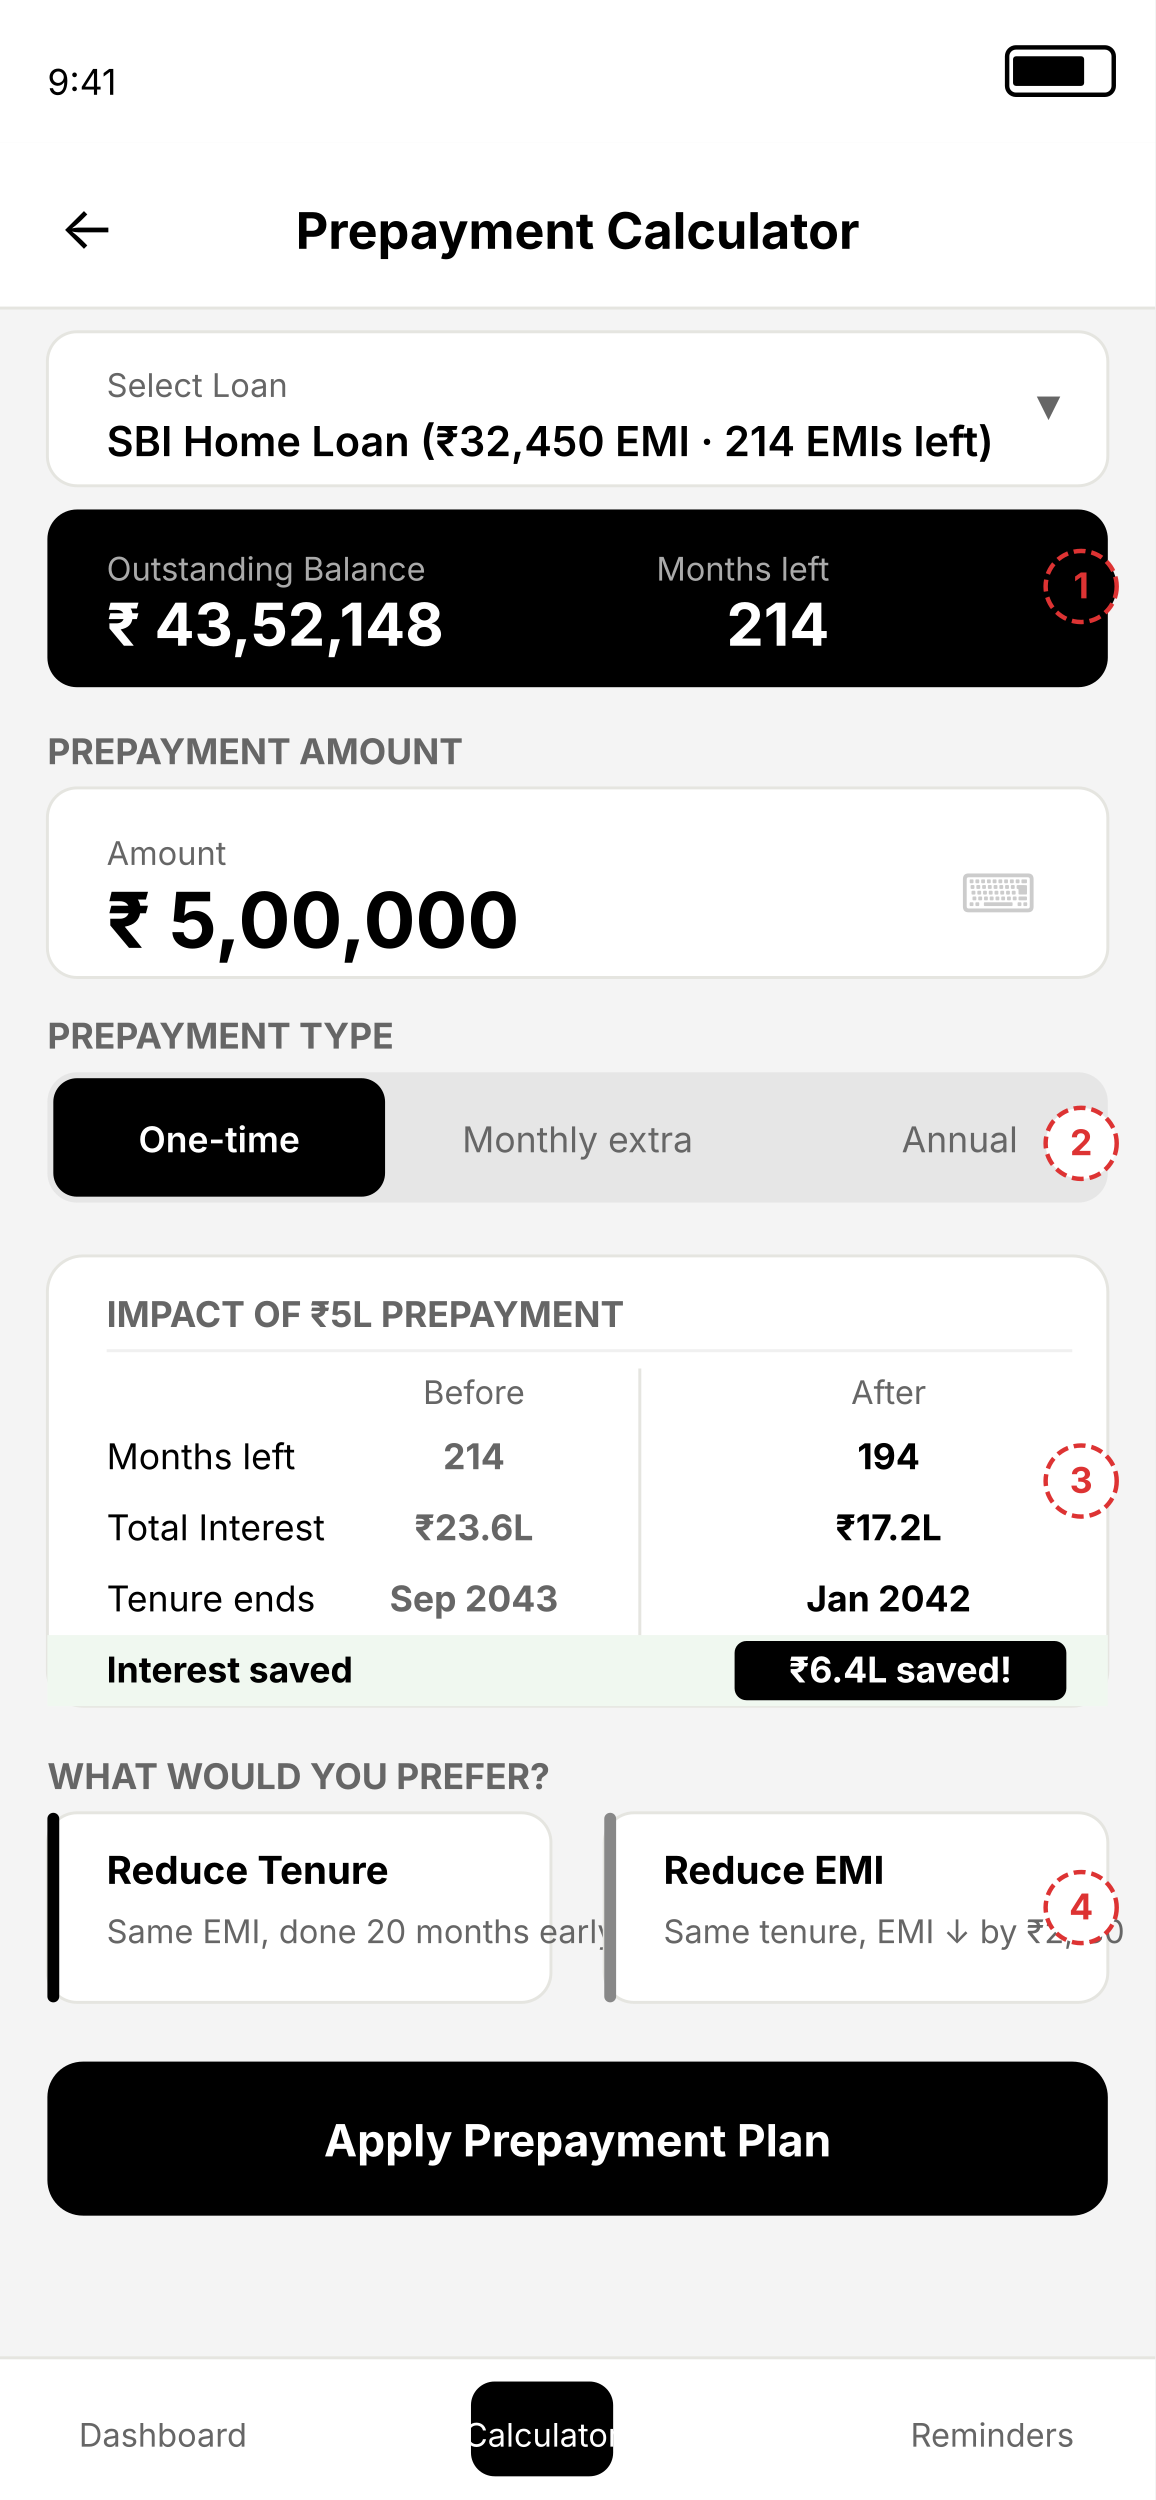
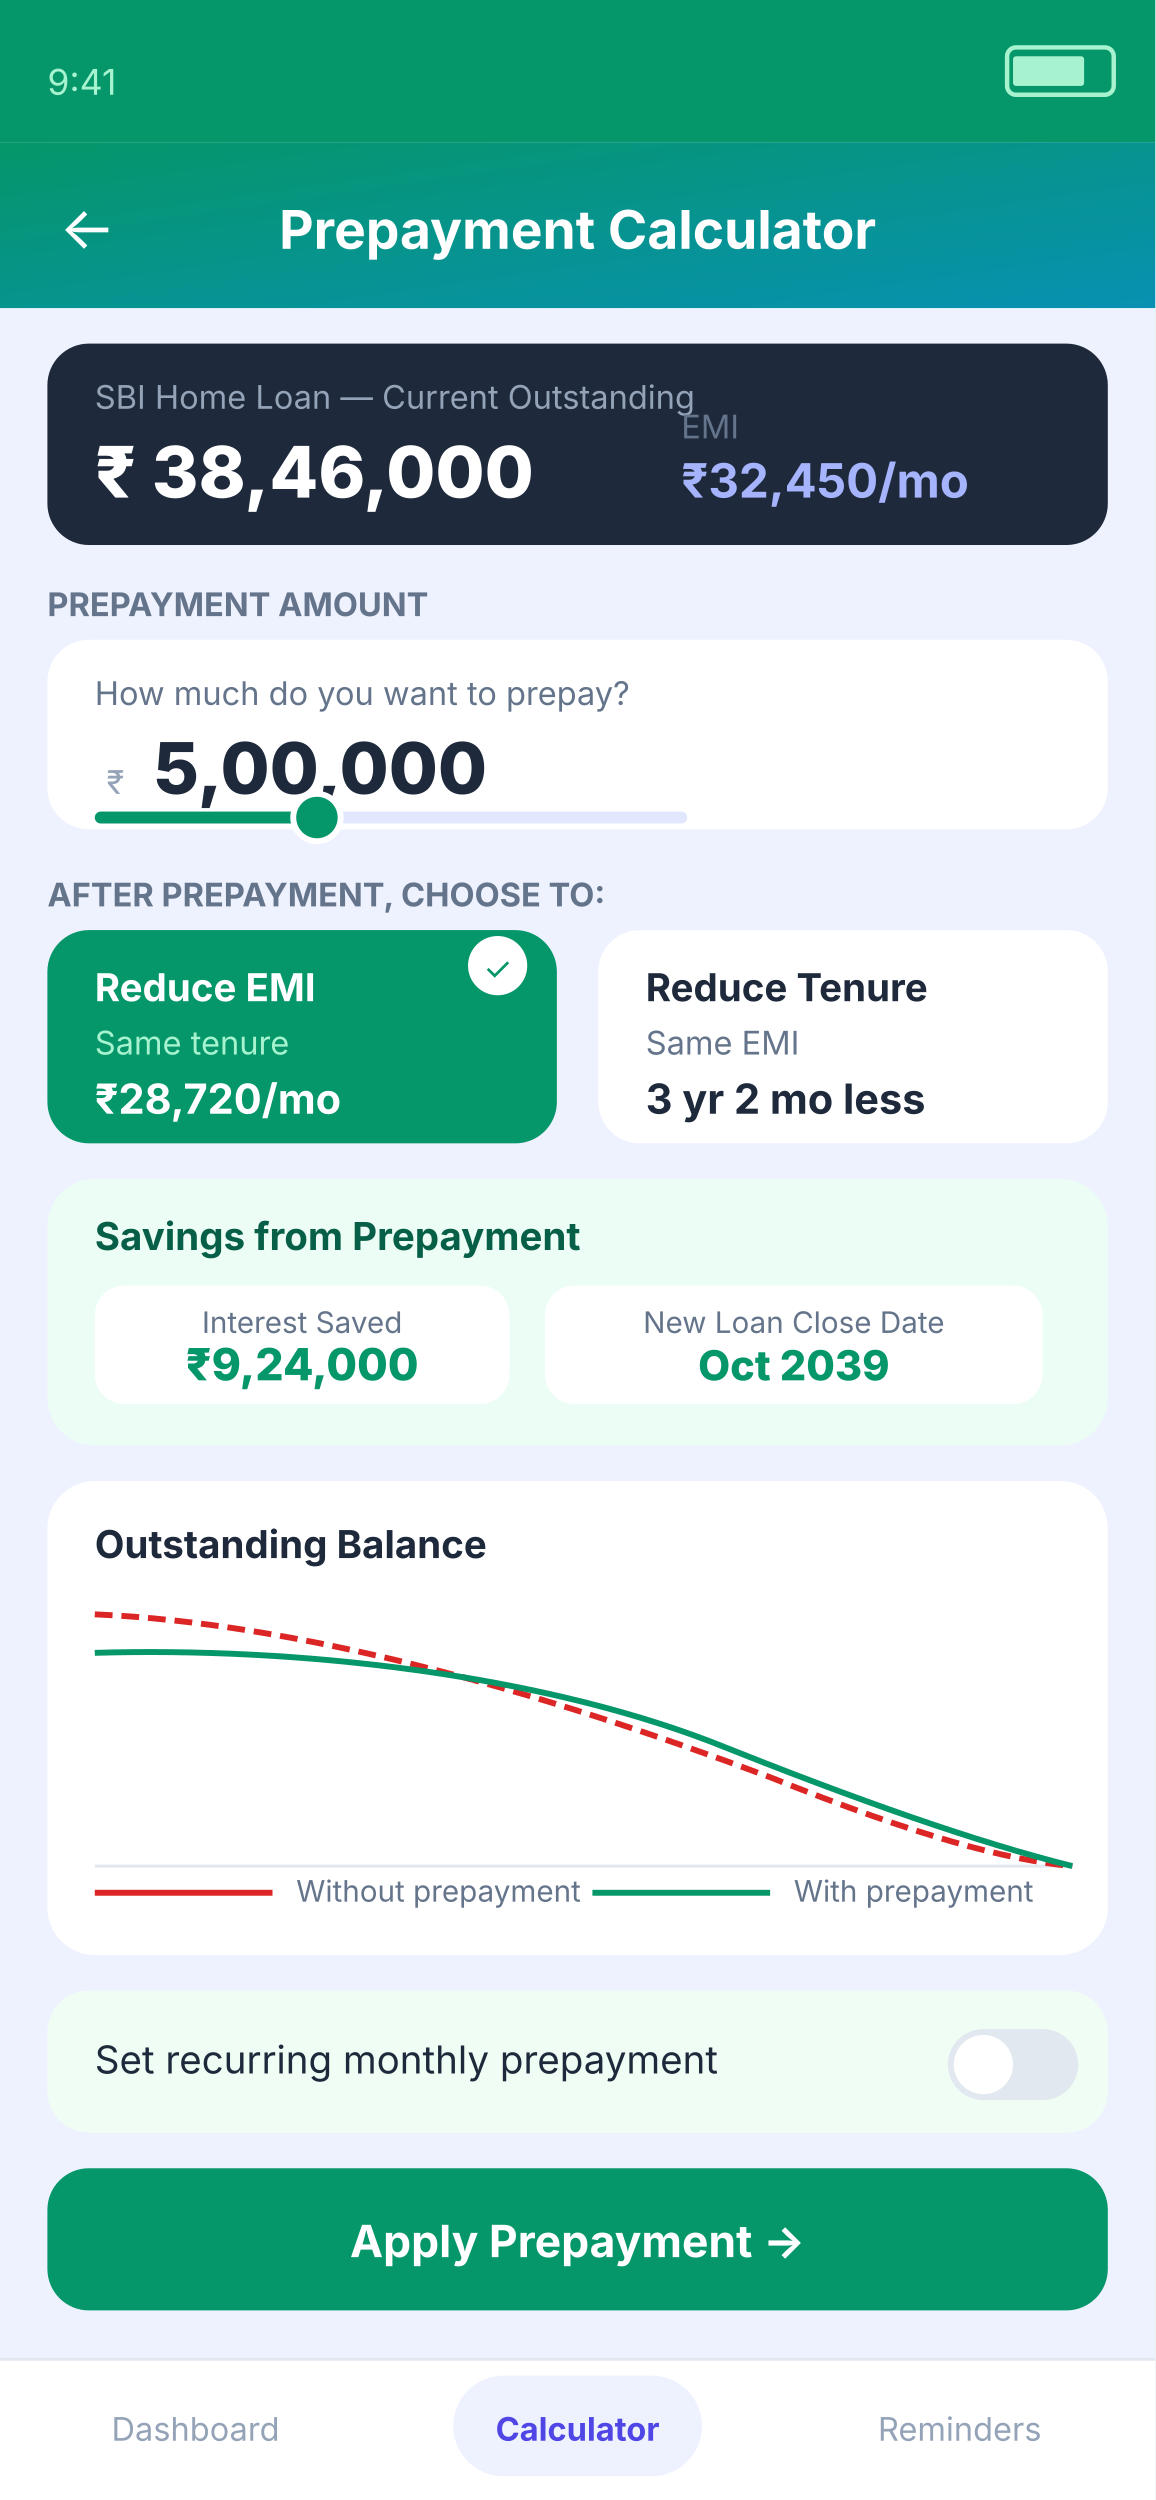
- <svg xmlns="http://www.w3.org/2000/svg" width="390" height="844" viewBox="0 0 390 844" font-family="-apple-system, system-ui, sans-serif" fill="#fff" stroke="#000" stroke-width="1.5">
-   <rect width="390" height="844" fill="#f4f4f4" stroke="none" />
-   <rect width="390" height="48" fill="#fff" stroke="none" />
-   <text x="16" y="32" font-size="12" stroke="none" fill="#000">9:41</text>
-   <rect x="340" y="16" width="36" height="16" rx="3" fill="none" stroke="#000" stroke-width="1.5" />
-   <rect x="342" y="19" width="24" height="10" rx="1" fill="#000" stroke="none" />
-   <rect x="0" y="48" width="390" height="56" fill="#fff" stroke="none" />
-   <line x1="0" y1="104" x2="390" y2="104" stroke="#e5e5e0" stroke-width="1" />
-   <text x="20" y="84" font-size="20" stroke="none" fill="#000">←</text>
-   <text x="195" y="84" font-size="17" font-weight="700" text-anchor="middle" stroke="none" fill="#000">Prepayment Calculator</text>
-   <rect x="16" y="112" width="358" height="52" rx="10" fill="#fff" stroke="#e5e5e0" stroke-width="1" />
-   <text x="36" y="134" font-size="11" stroke="none" fill="#666">Select Loan</text>
-   <text x="36" y="154" font-size="14" font-weight="600" stroke="none" fill="#000">SBI Home Loan  (₹32,450 EMI · 214 EMIs left)</text>
-   <text x="358" y="142" font-size="16" text-anchor="end" stroke="none" fill="#666">▾</text>
-   <rect x="16" y="172" width="358" height="60" rx="10" fill="#000" stroke="none" />
-   <text x="36" y="196" font-size="11" stroke="none" fill="#aaa">Outstanding Balance</text>
-   <text x="36" y="218" font-size="20" font-weight="700" stroke="none" fill="#fff">₹ 43,52,148</text>
-   <text x="280" y="196" font-size="11" text-anchor="end" stroke="none" fill="#aaa">Months left</text>
-   <text x="280" y="218" font-size="20" font-weight="700" text-anchor="end" stroke="none" fill="#fff">214</text>
-   <text x="16" y="258" font-size="12" font-weight="700" stroke="none" fill="#666">PREPAYMENT AMOUNT</text>
-   <rect x="16" y="266" width="358" height="64" rx="10" fill="#fff" stroke="#e5e5e0" stroke-width="1" />
-   <text x="36" y="292" font-size="11" stroke="none" fill="#666">Amount</text>
-   <text x="36" y="320" font-size="26" font-weight="700" stroke="none" fill="#000">₹ 5,00,000</text>
-   <text x="350" y="308" font-size="18" text-anchor="end" stroke="none" fill="#ccc">⌨</text>
-   <text x="16" y="354" font-size="12" font-weight="700" stroke="none" fill="#666">PREPAYMENT TYPE</text>
-   <rect x="16" y="362" width="358" height="44" rx="10" fill="#e6e6e6" stroke="none" />
-   <rect x="18" y="364" width="112" height="40" rx="8" fill="#000" stroke="none" />
-   <text x="74" y="389" font-size="12" font-weight="600" text-anchor="middle" stroke="none" fill="#fff">One-time</text>
-   <text x="195" y="389" font-size="12" text-anchor="middle" stroke="none" fill="#666">Monthly extra</text>
-   <text x="324" y="389" font-size="12" text-anchor="middle" stroke="none" fill="#666">Annual</text>
-   <rect x="16" y="424" width="358" height="152" rx="12" fill="#fff" stroke="#e5e5e0" stroke-width="1" />
-   <text x="36" y="448" font-size="12" font-weight="700" stroke="none" fill="#666">IMPACT OF ₹5L PREPAYMENT</text>
-   <line x1="36" y1="456" x2="362" y2="456" stroke="#f0f0f0" stroke-width="1" />
-   <text x="160" y="474" font-size="11" text-anchor="middle" stroke="none" fill="#666">Before</text>
-   <text x="300" y="474" font-size="11" text-anchor="middle" stroke="none" fill="#666">After</text>
-   <line x1="216" y1="462" x2="216" y2="564" stroke="#e5e5e0" stroke-width="1" />
-   <text x="36" y="496" font-size="12" stroke="none" fill="#000">Months left</text>
-   <text x="160" y="496" font-size="12" font-weight="700" text-anchor="middle" stroke="none" fill="#666">214</text>
-   <text x="300" y="496" font-size="12" font-weight="700" text-anchor="middle" stroke="none" fill="#000">194</text>
-   <text x="36" y="520" font-size="12" stroke="none" fill="#000">Total Interest</text>
-   <text x="160" y="520" font-size="12" font-weight="700" text-anchor="middle" stroke="none" fill="#666">₹23.6L</text>
-   <text x="300" y="520" font-size="12" font-weight="700" text-anchor="middle" stroke="none" fill="#000">₹17.2L</text>
-   <text x="36" y="544" font-size="12" stroke="none" fill="#000">Tenure ends</text>
-   <text x="160" y="544" font-size="12" font-weight="700" text-anchor="middle" stroke="none" fill="#666">Sep 2043</text>
-   <text x="300" y="544" font-size="12" font-weight="700" text-anchor="middle" stroke="none" fill="#000">Jan 2042</text>
-   <rect x="16" y="552" width="358" height="24" rx="0" fill="#f0f8f0" stroke="none" />
-   <text x="36" y="568" font-size="12" font-weight="700" stroke="none" fill="#000">Interest saved</text>
-   <rect x="248" y="554" width="112" height="20" rx="4" fill="#000" stroke="none" />
-   <text x="304" y="568" font-size="12" font-weight="700" text-anchor="middle" stroke="none" fill="#fff">₹6.4L saved!</text>
-   <text x="16" y="604" font-size="12" font-weight="700" stroke="none" fill="#666">WHAT WOULD YOU PREFER?</text>
-   <rect x="16" y="612" width="170" height="64" rx="10" fill="#fff" stroke="#e5e5e0" stroke-width="1" />
-   <rect x="16" y="612" width="4" height="64" rx="2" fill="#000" stroke="none" />
-   <text x="36" y="636" font-size="13" font-weight="700" stroke="none" fill="#000">Reduce Tenure</text>
-   <text x="36" y="656" font-size="11" stroke="none" fill="#666">Same EMI, done 20 months early</text>
-   <rect x="204" y="612" width="170" height="64" rx="10" fill="#fff" stroke="#e5e5e0" stroke-width="1" />
-   <rect x="204" y="612" width="4" height="64" rx="2" fill="#888" stroke="none" />
-   <text x="224" y="636" font-size="13" font-weight="700" stroke="none" fill="#000">Reduce EMI</text>
-   <text x="224" y="656" font-size="11" stroke="none" fill="#666">Same tenure, EMI ↓ by ₹2,180</text>
-   <rect x="16" y="696" width="358" height="52" rx="12" fill="#000" stroke="none" />
-   <text x="195" y="728" font-size="15" font-weight="700" text-anchor="middle" stroke="none" fill="#fff">Apply Prepayment Plan</text>
-   <rect x="0" y="796" width="390" height="48" fill="#fff" stroke="none" />
-   <line x1="0" y1="796" x2="390" y2="796" stroke="#e5e5e0" stroke-width="1" />
-   <text x="55" y="826" font-size="11" text-anchor="middle" stroke="none" fill="#666">Dashboard</text>
-   <g transform="translate(183, 808)">
-     <rect x="-24" y="-4" width="48" height="32" rx="8" fill="#000" stroke="none" />
-     <text x="0" y="18" font-size="11" text-anchor="middle" stroke="none" fill="#fff">Calculator</text>
-   </g>
-   <text x="335" y="826" font-size="11" text-anchor="middle" stroke="none" fill="#666">Reminders</text>
-   <circle cx="365" cy="198" r="12" fill="#000" stroke="#d33" stroke-dasharray="4 2" stroke-width="1.5" />
-   <text x="365" y="202" font-size="12" font-weight="700" text-anchor="middle" stroke="none" fill="#d33">1</text>
-   <circle cx="365" cy="386" r="12" fill="#fff" stroke="#d33" stroke-dasharray="4 2" stroke-width="1.5" />
-   <text x="365" y="390" font-size="12" font-weight="700" text-anchor="middle" stroke="none" fill="#d33">2</text>
-   <circle cx="365" cy="500" r="12" fill="#fff" stroke="#d33" stroke-dasharray="4 2" stroke-width="1.5" />
-   <text x="365" y="504" font-size="12" font-weight="700" text-anchor="middle" stroke="none" fill="#d33">3</text>
-   <circle cx="365" cy="644" r="12" fill="#fff" stroke="#d33" stroke-dasharray="4 2" stroke-width="1.5" />
-   <text x="365" y="648" font-size="12" font-weight="700" text-anchor="middle" stroke="none" fill="#d33">4</text>
+ <svg xmlns="http://www.w3.org/2000/svg" width="390" height="844" viewBox="0 0 390 844" font-family="-apple-system, system-ui, sans-serif" stroke="none">
+   <defs>
+     <linearGradient id="hdr" x1="0" y1="0" x2="1" y2="1">
+       <stop offset="0%" stop-color="#059669" />
+       <stop offset="100%" stop-color="#0891B2" />
+     </linearGradient>
+   </defs>
+   <rect width="390" height="844" fill="#EEF2FF" />
+   <rect width="390" height="48" fill="#059669" />
+   <text x="16" y="32" font-size="12" fill="#A7F3D0">9:41</text>
+   <rect x="340" y="16" width="36" height="16" rx="3" fill="none" stroke="#A7F3D0" stroke-width="1.5" />
+   <rect x="342" y="19" width="24" height="10" rx="1" fill="#A7F3D0" />
+   <rect x="0" y="48" width="390" height="56" fill="url(#hdr)" />
+   <text x="20" y="84" font-size="20" fill="#FFFFFF">←</text>
+   <text x="195" y="84" font-size="18" font-weight="700" text-anchor="middle" fill="#FFFFFF">Prepayment Calculator</text>
+   <rect x="16" y="116" width="358" height="68" rx="14" fill="#1E293B" />
+   <text x="32" y="138" font-size="11" fill="#94A3B8">SBI Home Loan — Current Outstanding</text>
+   <text x="32" y="168" font-size="24" font-weight="800" fill="#FFFFFF">₹ 38,46,000</text>
+   <text x="230" y="148" font-size="11" fill="#64748B">EMI</text>
+   <text x="230" y="168" font-size="16" font-weight="700" fill="#A5B4FC">₹32,450/mo</text>
+   <text x="16" y="208" font-size="11" font-weight="700" fill="#64748B">PREPAYMENT AMOUNT</text>
+   <rect x="16" y="216" width="358" height="64" rx="14" fill="#FFFFFF" />
+   <text x="32" y="238" font-size="11" fill="#64748B">How much do you want to prepay?</text>
+   <text x="36" y="268" font-size="11" fill="#94A3B8">₹</text>
+   <text x="52" y="268" font-size="24" font-weight="800" fill="#1E293B">5,00,000</text>
+   <rect x="32" y="274" width="200" height="4" rx="2" fill="#E0E7FF" />
+   <rect x="32" y="274" width="75" height="4" rx="2" fill="#059669" />
+   <circle cx="107" cy="276" r="8" fill="#059669" stroke="#FFFFFF" stroke-width="2" />
+   <text x="16" y="306" font-size="11" font-weight="700" fill="#64748B">AFTER PREPAYMENT, CHOOSE TO:</text>
+   <rect x="16" y="314" width="172" height="72" rx="14" fill="#059669" />
+   <text x="32" y="338" font-size="13" font-weight="700" fill="#FFFFFF">Reduce EMI</text>
+   <text x="32" y="356" font-size="11" fill="#A7F3D0">Same tenure</text>
+   <text x="32" y="376" font-size="14" font-weight="700" fill="#FFFFFF">₹28,720/mo</text>
+   <circle cx="168" cy="326" r="10" fill="#FFFFFF" />
+   <text x="168" y="331" font-size="11" text-anchor="middle" fill="#059669">✓</text>
+   <rect x="202" y="314" width="172" height="72" rx="14" fill="#FFFFFF" />
+   <text x="218" y="338" font-size="13" font-weight="700" fill="#1E293B">Reduce Tenure</text>
+   <text x="218" y="356" font-size="11" fill="#64748B">Same EMI</text>
+   <text x="218" y="376" font-size="14" font-weight="700" fill="#1E293B">3 yr 2 mo less</text>
+   <rect x="16" y="398" width="358" height="90" rx="16" fill="#ECFDF5" />
+   <text x="32" y="422" font-size="13" font-weight="700" fill="#065F46">Savings from Prepayment</text>
+   <rect x="32" y="434" width="140" height="40" rx="10" fill="#FFFFFF" />
+   <text x="102" y="450" font-size="10" text-anchor="middle" fill="#64748B">Interest Saved</text>
+   <text x="102" y="466" font-size="15" font-weight="800" text-anchor="middle" fill="#059669">₹9,24,000</text>
+   <rect x="184" y="434" width="168" height="40" rx="10" fill="#FFFFFF" />
+   <text x="268" y="450" font-size="10" text-anchor="middle" fill="#64748B">New Loan Close Date</text>
+   <text x="268" y="466" font-size="14" font-weight="800" text-anchor="middle" fill="#059669">Oct 2039</text>
+   <rect x="16" y="500" width="358" height="160" rx="16" fill="#FFFFFF" />
+   <text x="32" y="526" font-size="13" font-weight="700" fill="#1E293B">Outstanding Balance</text>
+   <line x1="32" y1="630" x2="362" y2="630" stroke="#E2E8F0" stroke-width="1" />
+   <path d="M32,545 C100,548 180,570 260,600 C310,620 340,628 362,630" fill="none" stroke="#DC2626" stroke-width="2" stroke-dasharray="6 3" />
+   <path d="M32,558 C100,556 180,565 240,588 C290,608 330,622 362,630" fill="none" stroke="#059669" stroke-width="2" />
+   <rect x="32" y="638" width="60" height="2" fill="#DC2626" />
+   <text x="100" y="642" font-size="10" fill="#64748B">Without prepayment</text>
+   <rect x="200" y="638" width="60" height="2" fill="#059669" />
+   <text x="268" y="642" font-size="10" fill="#64748B">With prepayment</text>
+   <rect x="16" y="672" width="358" height="48" rx="14" fill="#F0FDF4" />
+   <text x="32" y="700" font-size="13" fill="#1E293B">Set recurring monthly prepayment</text>
+   <rect x="320" y="685" width="44" height="24" rx="12" fill="#E2E8F0" />
+   <circle cx="332" cy="697" r="10" fill="#FFFFFF" />
+   <rect x="16" y="732" width="358" height="48" rx="14" fill="#059669" />
+   <text x="195" y="762" font-size="15" font-weight="700" text-anchor="middle" fill="#FFFFFF">Apply Prepayment →</text>
+   <rect x="0" y="796" width="390" height="48" fill="#FFFFFF" />
+   <rect x="0" y="796" width="390" height="1" fill="#E2E8F0" />
+   <text x="66" y="824" font-size="11" text-anchor="middle" fill="#94A3B8">Dashboard</text>
+   <rect x="153" y="802" width="84" height="34" rx="17" fill="#EEF2FF" />
+   <text x="195" y="824" font-size="11" font-weight="700" text-anchor="middle" fill="#4F46E5">Calculator</text>
+   <text x="324" y="824" font-size="11" text-anchor="middle" fill="#94A3B8">Reminders</text>
</svg>
